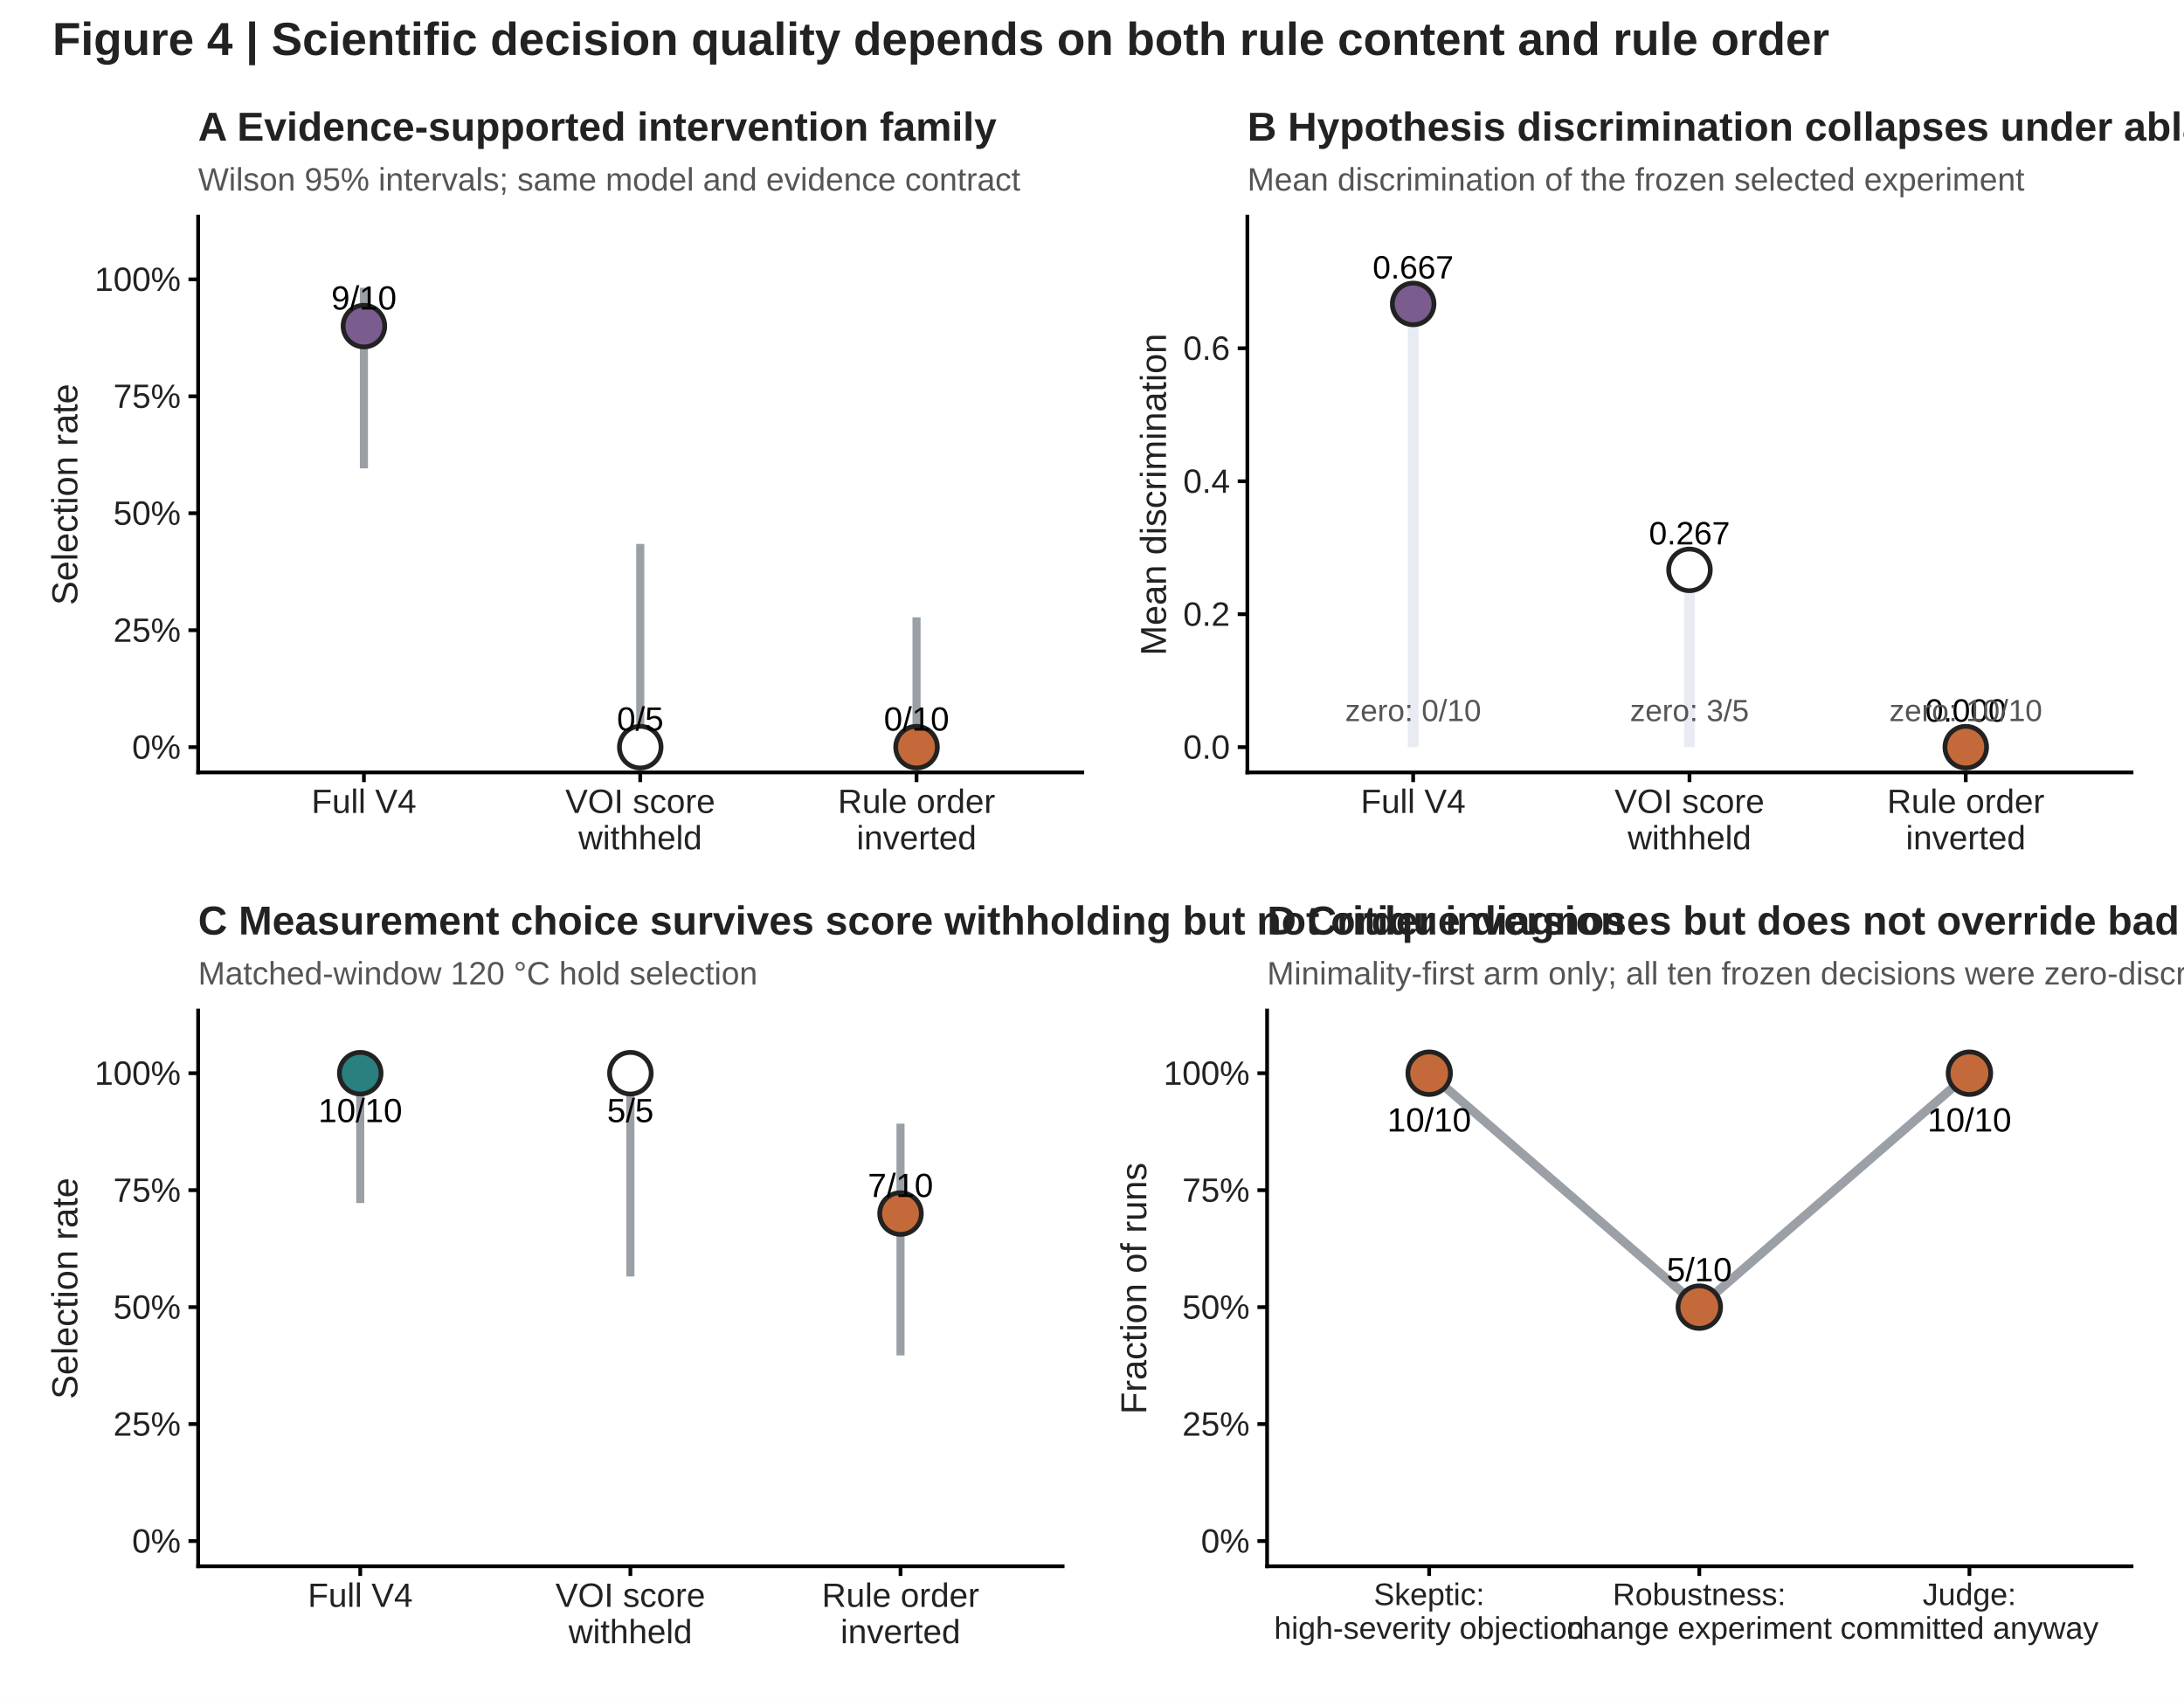
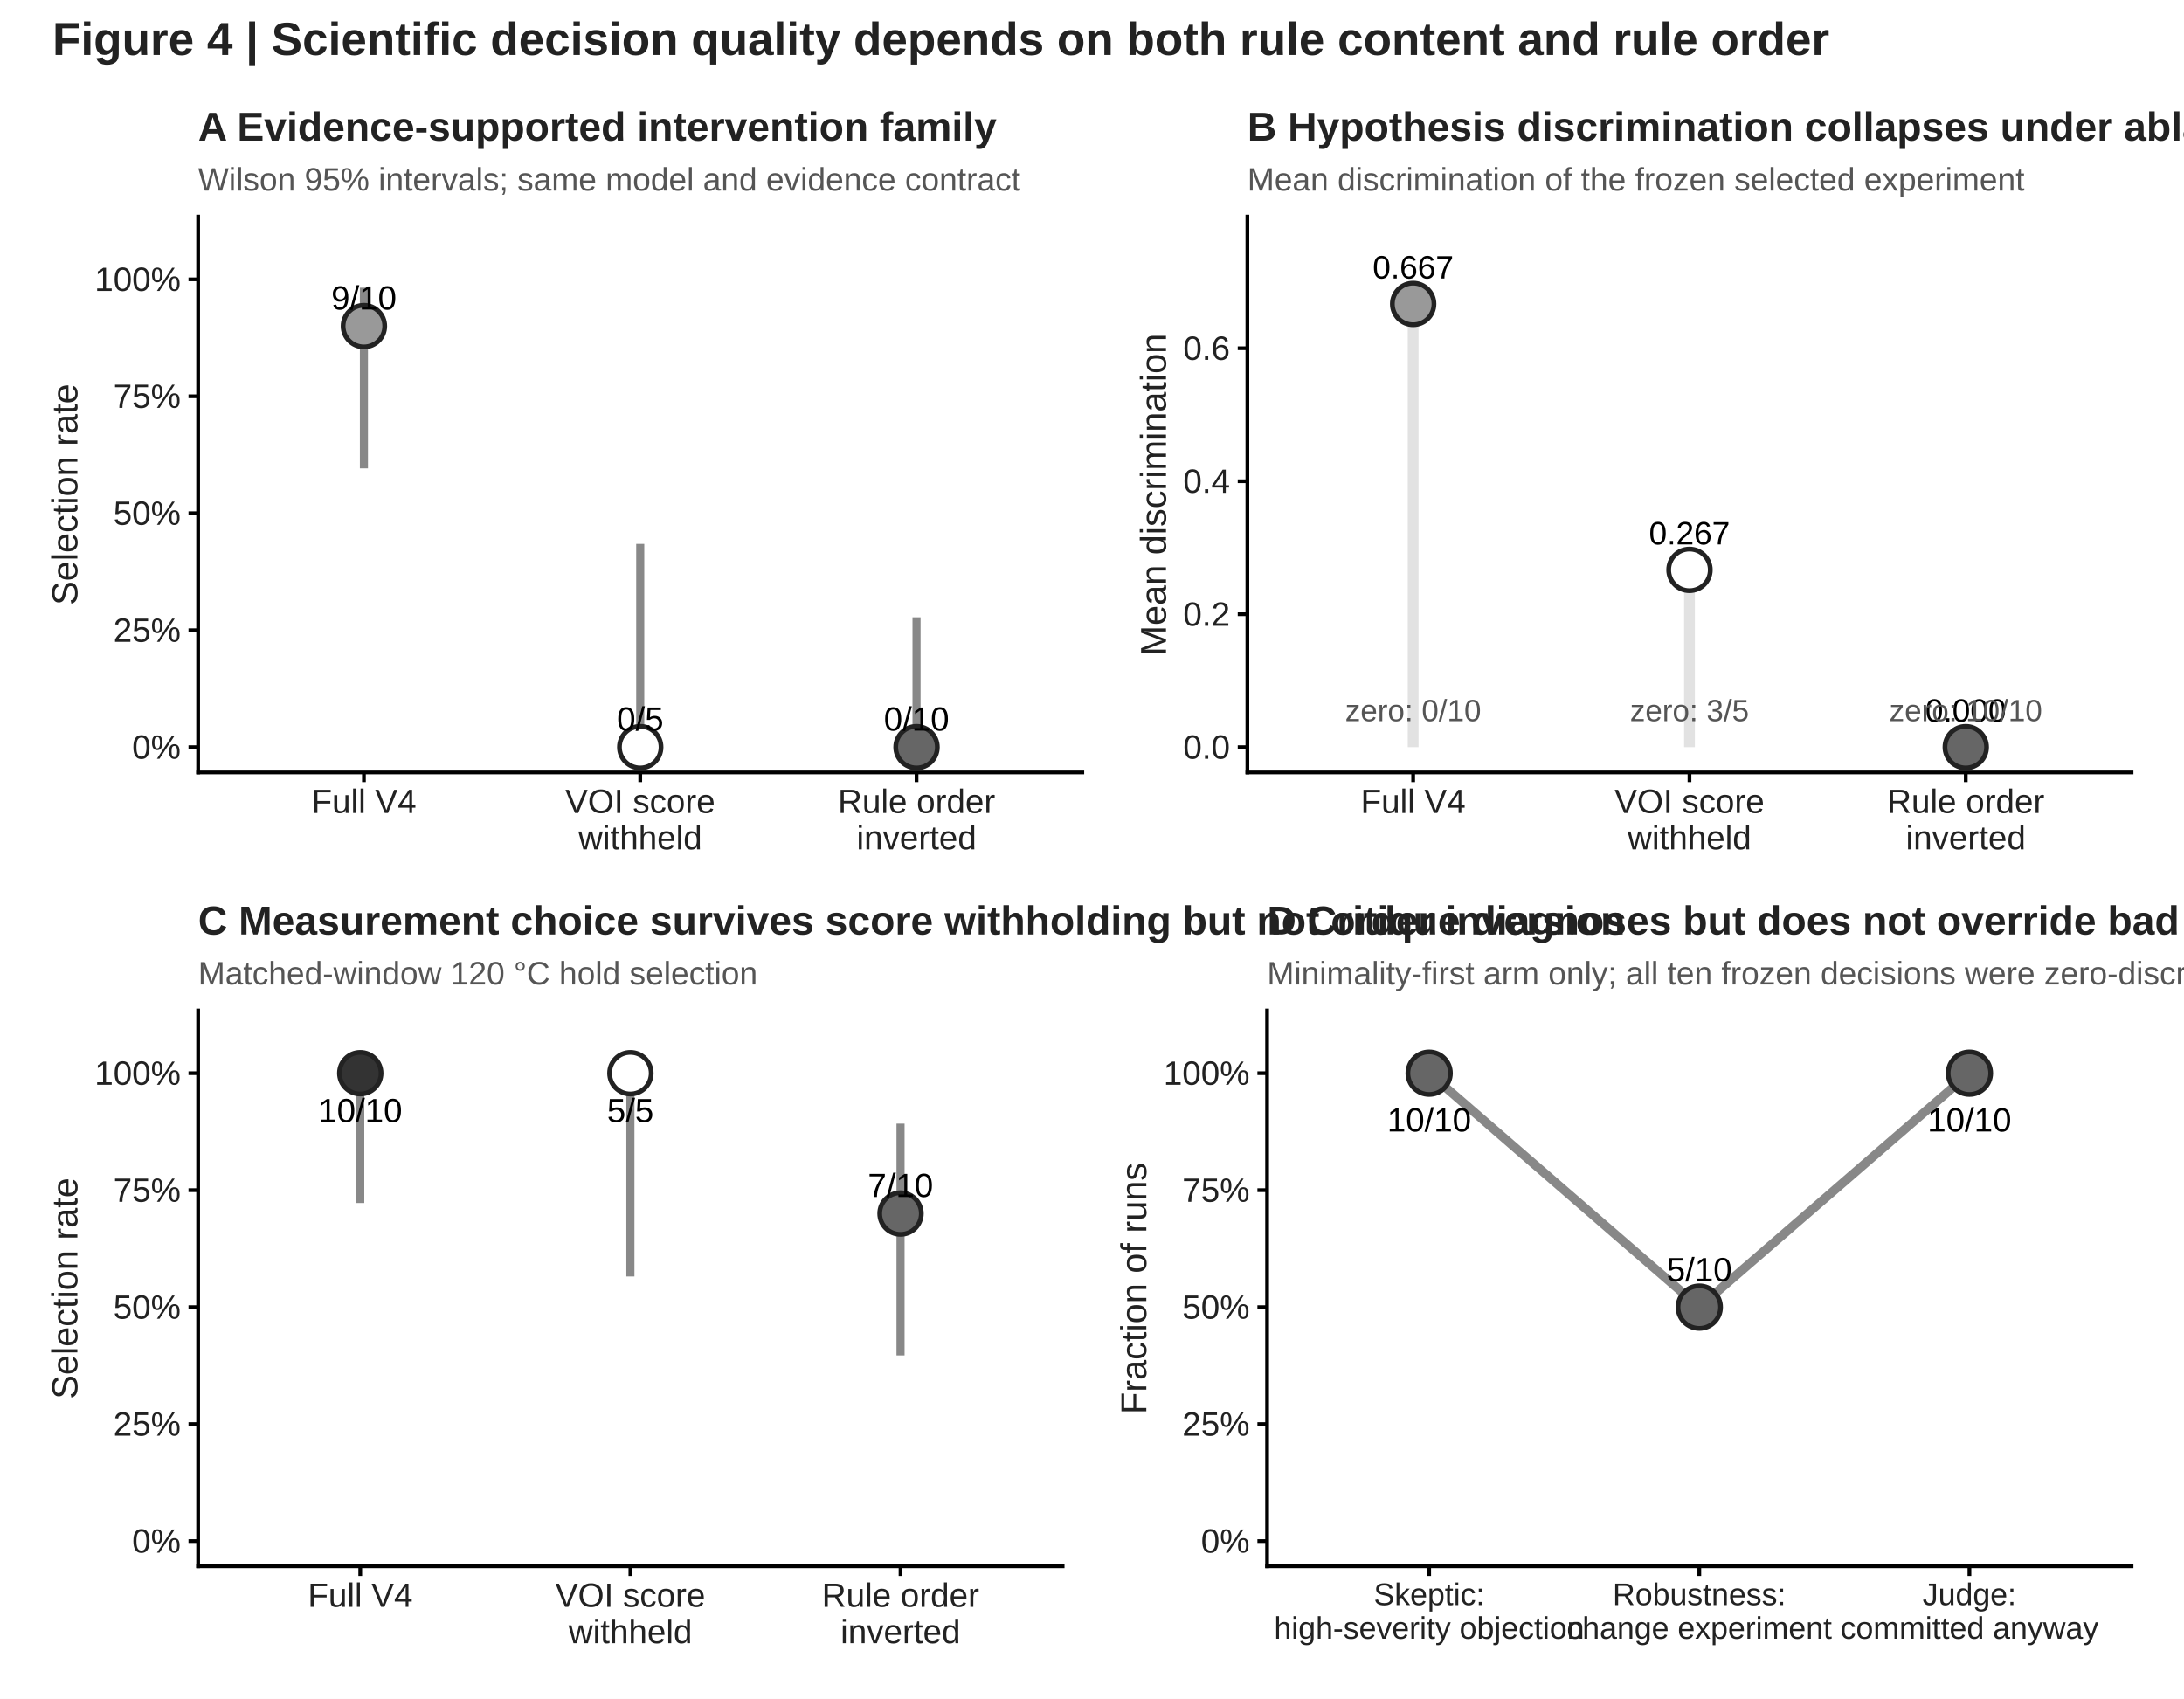
<svg xmlns="http://www.w3.org/2000/svg" width="518.40pt" height="403.20pt" viewBox="0 0 518.40 403.20">
  <g class="svglite">
    <defs>
      <style type="text/css">
    .svglite line, .svglite polyline, .svglite polygon, .svglite path, .svglite rect, .svglite circle {
      fill: none;
      stroke: #000000;
      stroke-linecap: round;
      stroke-linejoin: round;
      stroke-miterlimit: 10.00;
    }
    .svglite text {
      white-space: pre;
    }
    .svglite g.glyphgroup path {
      fill: inherit;
      stroke: none;
    }
  </style>
    </defs>
    <rect width="100%" height="100%" style="stroke: none; fill: #FFFFFF;" />
    <defs>
      <clipPath id="cpMC4wMHw1MTguNDB8MC4wMHw0MDMuMjA=">
        <rect x="0.00" y="0.00" width="518.40" height="403.20" />
      </clipPath>
    </defs>
    <g clip-path="url(#cpMC4wMHw1MTguNDB8MC4wMHw0MDMuMjA=)">
      <rect x="0.00" y="0.00" width="518.40" height="403.20" style="stroke-width: 1.07; stroke: #FFFFFF; fill: #FFFFFF;" />
    </g>
    <defs>
      <clipPath id="cpNDcuMDN8NTA1Ljk1fDUxLjQyfDM3MS44MQ==">
        <rect x="47.03" y="51.42" width="458.91" height="320.39" />
      </clipPath>
    </defs>
    <g clip-path="url(#cpNDcuMDN8NTA1Ljk1fDUxLjQyfDM3MS44MQ==)">
</g>
    <g clip-path="url(#cpMC4wMHw1MTguNDB8MC4wMHw0MDMuMjA=)">
</g>
    <defs>
      <clipPath id="cpNDcuMDN8NTA1Ljk1fDUxLjQyfDE4My4zNg==">
        <rect x="47.03" y="51.42" width="458.91" height="131.93" />
      </clipPath>
    </defs>
    <g clip-path="url(#cpNDcuMDN8NTA1Ljk1fDUxLjQyfDE4My4zNg==)">
</g>
    <g clip-path="url(#cpMC4wMHw1MTguNDB8MC4wMHw0MDMuMjA=)">
</g>
    <g clip-path="url(#cpNDcuMDN8NTA1Ljk1fDUxLjQyfDE4My4zNg==)">
</g>
    <g clip-path="url(#cpMC4wMHw1MTguNDB8MC4wMHw0MDMuMjA=)">
</g>
    <defs>
      <clipPath id="cpNS40OHwyNjMuODd8MjAuODF8MjA5LjI2">
        <rect x="5.48" y="20.81" width="258.39" height="188.46" />
      </clipPath>
    </defs>
    <g clip-path="url(#cpNS40OHwyNjMuODd8MjAuODF8MjA5LjI2)">
      <rect x="5.48" y="20.81" width="258.39" height="188.46" style="stroke-width: 0.89; stroke: #FFFFFF; fill: #FFFFFF;" />
    </g>
    <g clip-path="url(#cpMC4wMHw1MTguNDB8MC4wMHw0MDMuMjA=)">
</g>
    <defs>
      <clipPath id="cpMjYzLjg3fDUxMi45MnwyMC44MXwyMDkuMjY=">
        <rect x="263.87" y="20.81" width="249.05" height="188.46" />
      </clipPath>
    </defs>
    <g clip-path="url(#cpMjYzLjg3fDUxMi45MnwyMC44MXwyMDkuMjY=)">
      <rect x="263.87" y="20.81" width="249.05" height="188.46" style="stroke-width: 0.89; stroke: #FFFFFF; fill: #FFFFFF;" />
    </g>
    <g clip-path="url(#cpMC4wMHw1MTguNDB8MC4wMHw0MDMuMjA=)">
</g>
    <defs>
      <clipPath id="cpNDcuMDN8MjU2LjkwfDUxLjQyfDE4My4zNg==">
        <rect x="47.03" y="51.42" width="209.86" height="131.93" />
      </clipPath>
    </defs>
    <g clip-path="url(#cpNDcuMDN8MjU2LjkwfDUxLjQyfDE4My4zNg==)">
      <rect x="47.03" y="51.42" width="209.86" height="131.93" style="stroke-width: 0.89; stroke: none; fill: #FFFFFF;" />
-       <polyline points="86.38,68.29 86.38,68.29 " style="stroke-width: 1.92; stroke: #9AA0A6; stroke-linecap: butt;" />
-       <polyline points="86.38,68.29 86.38,111.19 " style="stroke-width: 1.92; stroke: #9AA0A6; stroke-linecap: butt;" />
-       <polyline points="86.38,111.19 86.38,111.19 " style="stroke-width: 1.92; stroke: #9AA0A6; stroke-linecap: butt;" />
-       <polyline points="151.97,129.11 151.97,129.11 " style="stroke-width: 1.92; stroke: #9AA0A6; stroke-linecap: butt;" />
-       <polyline points="151.97,129.11 151.97,177.36 " style="stroke-width: 1.92; stroke: #9AA0A6; stroke-linecap: butt;" />
-       <polyline points="151.97,177.36 151.97,177.36 " style="stroke-width: 1.92; stroke: #9AA0A6; stroke-linecap: butt;" />
-       <polyline points="217.55,146.54 217.55,146.54 " style="stroke-width: 1.92; stroke: #9AA0A6; stroke-linecap: butt;" />
-       <polyline points="217.55,146.54 217.55,177.36 " style="stroke-width: 1.92; stroke: #9AA0A6; stroke-linecap: butt;" />
-       <polyline points="217.55,177.36 217.55,177.36 " style="stroke-width: 1.92; stroke: #9AA0A6; stroke-linecap: butt;" />
-       <circle cx="86.38" cy="77.41" r="4.94" style="stroke-width: 1.13; stroke: #222222; fill: #7A5C8E;" />
+       <polyline points="86.38,68.29 86.38,68.29 " style="stroke-width: 1.92; stroke: #888888; stroke-linecap: butt;" />
+       <polyline points="86.38,68.29 86.38,111.19 " style="stroke-width: 1.92; stroke: #888888; stroke-linecap: butt;" />
+       <polyline points="86.38,111.19 86.38,111.19 " style="stroke-width: 1.92; stroke: #888888; stroke-linecap: butt;" />
+       <polyline points="151.97,129.11 151.97,129.11 " style="stroke-width: 1.92; stroke: #888888; stroke-linecap: butt;" />
+       <polyline points="151.97,129.11 151.97,177.36 " style="stroke-width: 1.92; stroke: #888888; stroke-linecap: butt;" />
+       <polyline points="151.97,177.36 151.97,177.36 " style="stroke-width: 1.92; stroke: #888888; stroke-linecap: butt;" />
+       <polyline points="217.55,146.54 217.55,146.54 " style="stroke-width: 1.92; stroke: #888888; stroke-linecap: butt;" />
+       <polyline points="217.55,146.54 217.55,177.36 " style="stroke-width: 1.92; stroke: #888888; stroke-linecap: butt;" />
+       <polyline points="217.55,177.36 217.55,177.36 " style="stroke-width: 1.92; stroke: #888888; stroke-linecap: butt;" />
+       <circle cx="86.38" cy="77.41" r="4.94" style="stroke-width: 1.13; stroke: #222222; fill: #999999;" />
      <circle cx="151.97" cy="177.36" r="4.94" style="stroke-width: 1.13; stroke: #222222; fill: #FFFFFF;" />
-       <circle cx="217.55" cy="177.36" r="4.94" style="stroke-width: 1.13; stroke: #222222; fill: #C46A3A;" />
+       <circle cx="217.55" cy="177.36" r="4.94" style="stroke-width: 1.13; stroke: #222222; fill: #666666;" />
      <text x="86.38" y="73.48" text-anchor="middle" style="font-size: 7.97px; font-family: &quot;Liberation Sans&quot;;" textLength="15.47px" lengthAdjust="spacingAndGlyphs">9/10</text>
      <text x="151.97" y="173.43" text-anchor="middle" style="font-size: 7.97px; font-family: &quot;Liberation Sans&quot;;" textLength="11.05px" lengthAdjust="spacingAndGlyphs">0/5</text>
      <text x="217.55" y="173.43" text-anchor="middle" style="font-size: 7.97px; font-family: &quot;Liberation Sans&quot;;" textLength="15.47px" lengthAdjust="spacingAndGlyphs">0/10</text>
    </g>
    <g clip-path="url(#cpMC4wMHw1MTguNDB8MC4wMHw0MDMuMjA=)">
      <polyline points="47.03,183.36 47.03,51.42 " style="stroke-width: 0.89; stroke-linecap: square;" />
      <text x="42.91" y="180.11" text-anchor="end" style="font-size: 8.00px;fill: #222222; font-family: &quot;Liberation Sans&quot;;" textLength="11.56px" lengthAdjust="spacingAndGlyphs">0%</text>
      <text x="42.91" y="152.35" text-anchor="end" style="font-size: 8.00px;fill: #222222; font-family: &quot;Liberation Sans&quot;;" textLength="16.02px" lengthAdjust="spacingAndGlyphs">25%</text>
      <text x="42.91" y="124.58" text-anchor="end" style="font-size: 8.00px;fill: #222222; font-family: &quot;Liberation Sans&quot;;" textLength="16.02px" lengthAdjust="spacingAndGlyphs">50%</text>
      <text x="42.91" y="96.82" text-anchor="end" style="font-size: 8.00px;fill: #222222; font-family: &quot;Liberation Sans&quot;;" textLength="16.02px" lengthAdjust="spacingAndGlyphs">75%</text>
      <text x="42.91" y="69.06" text-anchor="end" style="font-size: 8.00px;fill: #222222; font-family: &quot;Liberation Sans&quot;;" textLength="20.47px" lengthAdjust="spacingAndGlyphs">100%</text>
      <polyline points="44.74,177.36 47.03,177.36 " style="stroke-width: 0.89; stroke-linecap: butt;" />
      <polyline points="44.74,149.60 47.03,149.60 " style="stroke-width: 0.89; stroke-linecap: butt;" />
      <polyline points="44.74,121.83 47.03,121.83 " style="stroke-width: 0.89; stroke-linecap: butt;" />
      <polyline points="44.74,94.07 47.03,94.07 " style="stroke-width: 0.89; stroke-linecap: butt;" />
      <polyline points="44.74,66.31 47.03,66.31 " style="stroke-width: 0.89; stroke-linecap: butt;" />
      <polyline points="47.03,183.36 256.90,183.36 " style="stroke-width: 0.89; stroke-linecap: square;" />
      <polyline points="86.38,185.65 86.38,183.36 " style="stroke-width: 0.89; stroke-linecap: butt;" />
      <polyline points="151.97,185.65 151.97,183.36 " style="stroke-width: 0.89; stroke-linecap: butt;" />
      <polyline points="217.55,185.65 217.55,183.36 " style="stroke-width: 0.89; stroke-linecap: butt;" />
      <text x="86.38" y="192.98" text-anchor="middle" style="font-size: 8.00px;fill: #222222; font-family: &quot;Liberation Sans&quot;;" textLength="24.92px" lengthAdjust="spacingAndGlyphs">Full V4</text>
      <text x="151.97" y="192.98" text-anchor="middle" style="font-size: 8.00px;fill: #222222; font-family: &quot;Liberation Sans&quot;;" textLength="35.58px" lengthAdjust="spacingAndGlyphs">VOI score</text>
      <text x="151.97" y="201.62" text-anchor="middle" style="font-size: 8.00px;fill: #222222; font-family: &quot;Liberation Sans&quot;;" textLength="29.38px" lengthAdjust="spacingAndGlyphs">withheld</text>
      <text x="217.55" y="192.98" text-anchor="middle" style="font-size: 8.00px;fill: #222222; font-family: &quot;Liberation Sans&quot;;" textLength="37.39px" lengthAdjust="spacingAndGlyphs">Rule order</text>
      <text x="217.55" y="201.62" text-anchor="middle" style="font-size: 8.00px;fill: #222222; font-family: &quot;Liberation Sans&quot;;" textLength="28.48px" lengthAdjust="spacingAndGlyphs">inverted</text>
      <text transform="translate(18.36,117.39) rotate(-90)" text-anchor="middle" style="font-size: 8.60px;fill: #222222; font-family: &quot;Liberation Sans&quot;;" textLength="52.56px" lengthAdjust="spacingAndGlyphs">Selection rate</text>
      <text x="47.03" y="45.24" style="font-size: 7.70px;fill: #555555; font-family: &quot;Liberation Sans&quot;;" textLength="195.00px" lengthAdjust="spacingAndGlyphs">Wilson 95% intervals; same model and evidence contract</text>
      <text x="47.03" y="33.38" style="font-size: 9.60px; font-weight: bold;fill: #222222; font-family: &quot;Liberation Sans&quot;;" textLength="192.02px" lengthAdjust="spacingAndGlyphs">A  Evidence-supported intervention family</text>
    </g>
    <defs>
      <clipPath id="cpMjk2LjA4fDUwNS45NXw1MS40MnwxODMuMzY=">
        <rect x="296.08" y="51.42" width="209.86" height="131.93" />
      </clipPath>
    </defs>
    <g clip-path="url(#cpMjk2LjA4fDUwNS45NXw1MS40MnwxODMuMzY=)">
      <rect x="296.08" y="51.42" width="209.86" height="131.93" style="stroke-width: 0.89; stroke: none; fill: #FFFFFF;" />
-       <line x1="335.43" y1="177.36" x2="335.43" y2="72.15" style="stroke-width: 2.56; stroke: #E8ECF2; stroke-linecap: butt;" />
-       <line x1="401.02" y1="177.36" x2="401.02" y2="135.28" style="stroke-width: 2.56; stroke: #E8ECF2; stroke-linecap: butt;" />
-       <line x1="466.60" y1="177.36" x2="466.60" y2="177.36" style="stroke-width: 2.56; stroke: #E8ECF2; stroke-linecap: butt;" />
-       <circle cx="335.43" cy="72.15" r="4.94" style="stroke-width: 1.13; stroke: #222222; fill: #7A5C8E;" />
+       <line x1="335.43" y1="177.36" x2="335.43" y2="72.15" style="stroke-width: 2.56; stroke: #E2E2E2; stroke-linecap: butt;" />
+       <line x1="401.02" y1="177.36" x2="401.02" y2="135.28" style="stroke-width: 2.56; stroke: #E2E2E2; stroke-linecap: butt;" />
+       <line x1="466.60" y1="177.36" x2="466.60" y2="177.36" style="stroke-width: 2.56; stroke: #E2E2E2; stroke-linecap: butt;" />
+       <circle cx="335.43" cy="72.15" r="4.94" style="stroke-width: 1.13; stroke: #222222; fill: #999999;" />
      <circle cx="401.02" cy="135.28" r="4.94" style="stroke-width: 1.13; stroke: #222222; fill: #FFFFFF;" />
-       <circle cx="466.60" cy="177.36" r="4.94" style="stroke-width: 1.13; stroke: #222222; fill: #C46A3A;" />
+       <circle cx="466.60" cy="177.36" r="4.94" style="stroke-width: 1.13; stroke: #222222; fill: #666666;" />
      <text x="335.43" y="66.11" text-anchor="middle" style="font-size: 7.68px; font-family: &quot;Liberation Sans&quot;;" textLength="19.19px" lengthAdjust="spacingAndGlyphs">0.667</text>
      <text x="401.02" y="129.24" text-anchor="middle" style="font-size: 7.68px; font-family: &quot;Liberation Sans&quot;;" textLength="19.19px" lengthAdjust="spacingAndGlyphs">0.267</text>
      <text x="466.60" y="171.32" text-anchor="middle" style="font-size: 7.68px; font-family: &quot;Liberation Sans&quot;;" textLength="19.19px" lengthAdjust="spacingAndGlyphs">0.000</text>
      <text x="335.43" y="171.18" text-anchor="middle" style="font-size: 7.26px;fill: #555555; font-family: &quot;Liberation Sans&quot;;" textLength="32.25px" lengthAdjust="spacingAndGlyphs">zero: 0/10</text>
      <text x="401.02" y="171.18" text-anchor="middle" style="font-size: 7.26px;fill: #555555; font-family: &quot;Liberation Sans&quot;;" textLength="28.22px" lengthAdjust="spacingAndGlyphs">zero: 3/5</text>
      <text x="466.60" y="171.18" text-anchor="middle" style="font-size: 7.26px;fill: #555555; font-family: &quot;Liberation Sans&quot;;" textLength="36.28px" lengthAdjust="spacingAndGlyphs">zero: 10/10</text>
    </g>
    <g clip-path="url(#cpMC4wMHw1MTguNDB8MC4wMHw0MDMuMjA=)">
      <polyline points="296.08,183.36 296.08,51.42 " style="stroke-width: 0.89; stroke-linecap: square;" />
      <text x="291.96" y="180.11" text-anchor="end" style="font-size: 8.00px;fill: #222222; font-family: &quot;Liberation Sans&quot;;" textLength="11.12px" lengthAdjust="spacingAndGlyphs">0.0</text>
      <text x="291.96" y="148.55" text-anchor="end" style="font-size: 8.00px;fill: #222222; font-family: &quot;Liberation Sans&quot;;" textLength="11.12px" lengthAdjust="spacingAndGlyphs">0.2</text>
      <text x="291.96" y="116.99" text-anchor="end" style="font-size: 8.00px;fill: #222222; font-family: &quot;Liberation Sans&quot;;" textLength="11.12px" lengthAdjust="spacingAndGlyphs">0.4</text>
      <text x="291.96" y="85.42" text-anchor="end" style="font-size: 8.00px;fill: #222222; font-family: &quot;Liberation Sans&quot;;" textLength="11.12px" lengthAdjust="spacingAndGlyphs">0.6</text>
      <polyline points="293.79,177.36 296.08,177.36 " style="stroke-width: 0.89; stroke-linecap: butt;" />
      <polyline points="293.79,145.80 296.08,145.80 " style="stroke-width: 0.89; stroke-linecap: butt;" />
      <polyline points="293.79,114.24 296.08,114.24 " style="stroke-width: 0.89; stroke-linecap: butt;" />
      <polyline points="293.79,82.67 296.08,82.67 " style="stroke-width: 0.89; stroke-linecap: butt;" />
      <polyline points="296.08,183.36 505.95,183.36 " style="stroke-width: 0.89; stroke-linecap: square;" />
      <polyline points="335.43,185.65 335.43,183.36 " style="stroke-width: 0.89; stroke-linecap: butt;" />
      <polyline points="401.02,185.65 401.02,183.36 " style="stroke-width: 0.89; stroke-linecap: butt;" />
      <polyline points="466.60,185.65 466.60,183.36 " style="stroke-width: 0.89; stroke-linecap: butt;" />
      <text x="335.43" y="192.98" text-anchor="middle" style="font-size: 8.00px;fill: #222222; font-family: &quot;Liberation Sans&quot;;" textLength="24.92px" lengthAdjust="spacingAndGlyphs">Full V4</text>
      <text x="401.02" y="192.98" text-anchor="middle" style="font-size: 8.00px;fill: #222222; font-family: &quot;Liberation Sans&quot;;" textLength="35.58px" lengthAdjust="spacingAndGlyphs">VOI score</text>
      <text x="401.02" y="201.62" text-anchor="middle" style="font-size: 8.00px;fill: #222222; font-family: &quot;Liberation Sans&quot;;" textLength="29.38px" lengthAdjust="spacingAndGlyphs">withheld</text>
      <text x="466.60" y="192.98" text-anchor="middle" style="font-size: 8.00px;fill: #222222; font-family: &quot;Liberation Sans&quot;;" textLength="37.39px" lengthAdjust="spacingAndGlyphs">Rule order</text>
      <text x="466.60" y="201.62" text-anchor="middle" style="font-size: 8.00px;fill: #222222; font-family: &quot;Liberation Sans&quot;;" textLength="28.48px" lengthAdjust="spacingAndGlyphs">inverted</text>
      <text transform="translate(276.76,117.39) rotate(-90)" text-anchor="middle" style="font-size: 8.60px;fill: #222222; font-family: &quot;Liberation Sans&quot;;" textLength="76.42px" lengthAdjust="spacingAndGlyphs">Mean discrimination</text>
      <text x="296.08" y="45.24" style="font-size: 7.70px;fill: #555555; font-family: &quot;Liberation Sans&quot;;" textLength="184.34px" lengthAdjust="spacingAndGlyphs">Mean discrimination of the frozen selected experiment</text>
      <text x="296.08" y="33.38" style="font-size: 9.60px; font-weight: bold;fill: #222222; font-family: &quot;Liberation Sans&quot;;" textLength="247.30px" lengthAdjust="spacingAndGlyphs">B  Hypothesis discrimination collapses under ablation</text>
    </g>
    <defs>
      <clipPath id="cpNDcuMDN8NTA1Ljk1fDIzOS44OHwzNzEuODE=">
        <rect x="47.03" y="239.88" width="458.91" height="131.93" />
      </clipPath>
    </defs>
    <g clip-path="url(#cpNDcuMDN8NTA1Ljk1fDIzOS44OHwzNzEuODE=)">
</g>
    <g clip-path="url(#cpMC4wMHw1MTguNDB8MC4wMHw0MDMuMjA=)">
</g>
    <g clip-path="url(#cpNDcuMDN8NTA1Ljk1fDIzOS44OHwzNzEuODE=)">
</g>
    <g clip-path="url(#cpMC4wMHw1MTguNDB8MC4wMHw0MDMuMjA=)">
</g>
    <defs>
      <clipPath id="cpNS40OHwyNTkuMjB8MjA5LjI2fDM5Ny43Mg==">
        <rect x="5.48" y="209.26" width="253.72" height="188.46" />
      </clipPath>
    </defs>
    <g clip-path="url(#cpNS40OHwyNTkuMjB8MjA5LjI2fDM5Ny43Mg==)">
      <rect x="5.48" y="209.26" width="253.72" height="188.46" style="stroke-width: 0.89; stroke: #FFFFFF; fill: #FFFFFF;" />
    </g>
    <g clip-path="url(#cpMC4wMHw1MTguNDB8MC4wMHw0MDMuMjA=)">
</g>
    <defs>
      <clipPath id="cpMjU5LjIwfDUxMi45MnwyMDkuMjZ8Mzk3Ljcy">
        <rect x="259.20" y="209.26" width="253.72" height="188.46" />
      </clipPath>
    </defs>
    <g clip-path="url(#cpMjU5LjIwfDUxMi45MnwyMDkuMjZ8Mzk3Ljcy)">
      <rect x="259.20" y="209.26" width="253.72" height="188.46" style="stroke-width: 0.89; stroke: #FFFFFF; fill: #FFFFFF;" />
    </g>
    <g clip-path="url(#cpMC4wMHw1MTguNDB8MC4wMHw0MDMuMjA=)">
</g>
    <defs>
      <clipPath id="cpNDcuMDN8MjUyLjIzfDIzOS44OHwzNzEuODE=">
        <rect x="47.03" y="239.88" width="205.19" height="131.93" />
      </clipPath>
    </defs>
    <g clip-path="url(#cpNDcuMDN8MjUyLjIzfDIzOS44OHwzNzEuODE=)">
      <rect x="47.03" y="239.88" width="205.19" height="131.93" style="stroke-width: 0.89; stroke: none; fill: #FFFFFF;" />
-       <polyline points="85.51,254.76 85.51,254.76 " style="stroke-width: 1.92; stroke: #9AA0A6; stroke-linecap: butt;" />
-       <polyline points="85.51,254.76 85.51,285.58 " style="stroke-width: 1.92; stroke: #9AA0A6; stroke-linecap: butt;" />
-       <polyline points="85.51,285.58 85.51,285.58 " style="stroke-width: 1.92; stroke: #9AA0A6; stroke-linecap: butt;" />
-       <polyline points="149.63,254.76 149.63,254.76 " style="stroke-width: 1.92; stroke: #9AA0A6; stroke-linecap: butt;" />
-       <polyline points="149.63,254.76 149.63,303.02 " style="stroke-width: 1.92; stroke: #9AA0A6; stroke-linecap: butt;" />
-       <polyline points="149.63,303.02 149.63,303.02 " style="stroke-width: 1.92; stroke: #9AA0A6; stroke-linecap: butt;" />
-       <polyline points="213.75,266.73 213.75,266.73 " style="stroke-width: 1.92; stroke: #9AA0A6; stroke-linecap: butt;" />
-       <polyline points="213.75,266.73 213.75,321.75 " style="stroke-width: 1.92; stroke: #9AA0A6; stroke-linecap: butt;" />
-       <polyline points="213.75,321.75 213.75,321.75 " style="stroke-width: 1.92; stroke: #9AA0A6; stroke-linecap: butt;" />
-       <circle cx="85.51" cy="254.76" r="4.94" style="stroke-width: 1.13; stroke: #222222; fill: #2A7F7F;" />
+       <polyline points="85.51,254.76 85.51,254.76 " style="stroke-width: 1.92; stroke: #888888; stroke-linecap: butt;" />
+       <polyline points="85.51,254.76 85.51,285.58 " style="stroke-width: 1.92; stroke: #888888; stroke-linecap: butt;" />
+       <polyline points="85.51,285.58 85.51,285.58 " style="stroke-width: 1.92; stroke: #888888; stroke-linecap: butt;" />
+       <polyline points="149.63,254.76 149.63,254.76 " style="stroke-width: 1.92; stroke: #888888; stroke-linecap: butt;" />
+       <polyline points="149.63,254.76 149.63,303.02 " style="stroke-width: 1.92; stroke: #888888; stroke-linecap: butt;" />
+       <polyline points="149.63,303.02 149.63,303.02 " style="stroke-width: 1.92; stroke: #888888; stroke-linecap: butt;" />
+       <polyline points="213.75,266.73 213.75,266.73 " style="stroke-width: 1.92; stroke: #888888; stroke-linecap: butt;" />
+       <polyline points="213.75,266.73 213.75,321.75 " style="stroke-width: 1.92; stroke: #888888; stroke-linecap: butt;" />
+       <polyline points="213.75,321.75 213.75,321.75 " style="stroke-width: 1.92; stroke: #888888; stroke-linecap: butt;" />
+       <circle cx="85.51" cy="254.76" r="4.94" style="stroke-width: 1.13; stroke: #222222; fill: #333333;" />
      <circle cx="149.63" cy="254.76" r="4.94" style="stroke-width: 1.13; stroke: #222222; fill: #FFFFFF;" />
-       <circle cx="213.75" cy="288.08" r="4.94" style="stroke-width: 1.13; stroke: #222222; fill: #C46A3A;" />
+       <circle cx="213.75" cy="288.08" r="4.94" style="stroke-width: 1.13; stroke: #222222; fill: #666666;" />
      <text x="85.51" y="266.38" text-anchor="middle" style="font-size: 7.97px; font-family: &quot;Liberation Sans&quot;;" textLength="19.89px" lengthAdjust="spacingAndGlyphs">10/10</text>
      <text x="149.63" y="266.38" text-anchor="middle" style="font-size: 7.97px; font-family: &quot;Liberation Sans&quot;;" textLength="11.05px" lengthAdjust="spacingAndGlyphs">5/5</text>
      <text x="213.75" y="284.15" text-anchor="middle" style="font-size: 7.97px; font-family: &quot;Liberation Sans&quot;;" textLength="15.47px" lengthAdjust="spacingAndGlyphs">7/10</text>
    </g>
    <g clip-path="url(#cpMC4wMHw1MTguNDB8MC4wMHw0MDMuMjA=)">
      <polyline points="47.03,371.81 47.03,239.88 " style="stroke-width: 0.89; stroke-linecap: square;" />
      <text x="42.91" y="368.57" text-anchor="end" style="font-size: 8.00px;fill: #222222; font-family: &quot;Liberation Sans&quot;;" textLength="11.56px" lengthAdjust="spacingAndGlyphs">0%</text>
      <text x="42.91" y="340.80" text-anchor="end" style="font-size: 8.00px;fill: #222222; font-family: &quot;Liberation Sans&quot;;" textLength="16.02px" lengthAdjust="spacingAndGlyphs">25%</text>
      <text x="42.91" y="313.04" text-anchor="end" style="font-size: 8.00px;fill: #222222; font-family: &quot;Liberation Sans&quot;;" textLength="16.02px" lengthAdjust="spacingAndGlyphs">50%</text>
      <text x="42.91" y="285.28" text-anchor="end" style="font-size: 8.00px;fill: #222222; font-family: &quot;Liberation Sans&quot;;" textLength="16.02px" lengthAdjust="spacingAndGlyphs">75%</text>
      <text x="42.91" y="257.51" text-anchor="end" style="font-size: 8.00px;fill: #222222; font-family: &quot;Liberation Sans&quot;;" textLength="20.47px" lengthAdjust="spacingAndGlyphs">100%</text>
      <polyline points="44.74,365.82 47.03,365.82 " style="stroke-width: 0.89; stroke-linecap: butt;" />
      <polyline points="44.74,338.05 47.03,338.05 " style="stroke-width: 0.89; stroke-linecap: butt;" />
      <polyline points="44.74,310.29 47.03,310.29 " style="stroke-width: 0.89; stroke-linecap: butt;" />
      <polyline points="44.74,282.53 47.03,282.53 " style="stroke-width: 0.89; stroke-linecap: butt;" />
      <polyline points="44.74,254.76 47.03,254.76 " style="stroke-width: 0.89; stroke-linecap: butt;" />
      <polyline points="47.03,371.81 252.23,371.81 " style="stroke-width: 0.89; stroke-linecap: square;" />
      <polyline points="85.51,374.11 85.51,371.81 " style="stroke-width: 0.89; stroke-linecap: butt;" />
      <polyline points="149.63,374.11 149.63,371.81 " style="stroke-width: 0.89; stroke-linecap: butt;" />
      <polyline points="213.75,374.11 213.75,371.81 " style="stroke-width: 0.89; stroke-linecap: butt;" />
      <text x="85.51" y="381.44" text-anchor="middle" style="font-size: 8.00px;fill: #222222; font-family: &quot;Liberation Sans&quot;;" textLength="24.92px" lengthAdjust="spacingAndGlyphs">Full V4</text>
      <text x="149.63" y="381.44" text-anchor="middle" style="font-size: 8.00px;fill: #222222; font-family: &quot;Liberation Sans&quot;;" textLength="35.58px" lengthAdjust="spacingAndGlyphs">VOI score</text>
      <text x="149.63" y="390.08" text-anchor="middle" style="font-size: 8.00px;fill: #222222; font-family: &quot;Liberation Sans&quot;;" textLength="29.38px" lengthAdjust="spacingAndGlyphs">withheld</text>
      <text x="213.75" y="381.44" text-anchor="middle" style="font-size: 8.00px;fill: #222222; font-family: &quot;Liberation Sans&quot;;" textLength="37.39px" lengthAdjust="spacingAndGlyphs">Rule order</text>
      <text x="213.75" y="390.08" text-anchor="middle" style="font-size: 8.00px;fill: #222222; font-family: &quot;Liberation Sans&quot;;" textLength="28.48px" lengthAdjust="spacingAndGlyphs">inverted</text>
      <text transform="translate(18.36,305.85) rotate(-90)" text-anchor="middle" style="font-size: 8.60px;fill: #222222; font-family: &quot;Liberation Sans&quot;;" textLength="52.56px" lengthAdjust="spacingAndGlyphs">Selection rate</text>
      <text x="47.03" y="233.70" style="font-size: 7.70px;fill: #555555; font-family: &quot;Liberation Sans&quot;;" textLength="132.66px" lengthAdjust="spacingAndGlyphs">Matched-window 120 °C hold selection</text>
      <text x="47.03" y="221.84" style="font-size: 9.60px; font-weight: bold;fill: #222222; font-family: &quot;Liberation Sans&quot;;" textLength="341.09px" lengthAdjust="spacingAndGlyphs">C  Measurement choice survives score withholding but not order inversion</text>
    </g>
    <defs>
      <clipPath id="cpMzAwLjc2fDUwNS45NXwyMzkuODh8MzcxLjgx">
        <rect x="300.76" y="239.88" width="205.19" height="131.93" />
      </clipPath>
    </defs>
    <g clip-path="url(#cpMzAwLjc2fDUwNS45NXwyMzkuODh8MzcxLjgx)">
      <rect x="300.76" y="239.88" width="205.19" height="131.93" style="stroke-width: 0.89; stroke: none; fill: #FFFFFF;" />
-       <polyline points="339.23,254.76 403.35,310.29 467.47,254.76 " style="stroke-width: 2.13; stroke: #9AA0A6; stroke-linecap: butt;" />
-       <circle cx="339.23" cy="254.76" r="5.05" style="stroke-width: 1.13; stroke: #222222; fill: #C46A3A;" />
-       <circle cx="403.35" cy="310.29" r="5.05" style="stroke-width: 1.13; stroke: #222222; fill: #C46A3A;" />
-       <circle cx="467.47" cy="254.76" r="5.05" style="stroke-width: 1.13; stroke: #222222; fill: #C46A3A;" />
+       <polyline points="339.23,254.76 403.35,310.29 467.47,254.76 " style="stroke-width: 2.13; stroke: #888888; stroke-linecap: butt;" />
+       <circle cx="339.23" cy="254.76" r="5.05" style="stroke-width: 1.13; stroke: #222222; fill: #666666;" />
+       <circle cx="403.35" cy="310.29" r="5.05" style="stroke-width: 1.13; stroke: #222222; fill: #666666;" />
+       <circle cx="467.47" cy="254.76" r="5.05" style="stroke-width: 1.13; stroke: #222222; fill: #666666;" />
      <text x="339.23" y="268.60" text-anchor="middle" style="font-size: 7.97px; font-family: &quot;Liberation Sans&quot;;" textLength="19.89px" lengthAdjust="spacingAndGlyphs">10/10</text>
      <text x="403.35" y="304.14" text-anchor="middle" style="font-size: 7.97px; font-family: &quot;Liberation Sans&quot;;" textLength="15.47px" lengthAdjust="spacingAndGlyphs">5/10</text>
      <text x="467.47" y="268.60" text-anchor="middle" style="font-size: 7.97px; font-family: &quot;Liberation Sans&quot;;" textLength="19.89px" lengthAdjust="spacingAndGlyphs">10/10</text>
    </g>
    <g clip-path="url(#cpMC4wMHw1MTguNDB8MC4wMHw0MDMuMjA=)">
      <polyline points="300.76,371.81 300.76,239.88 " style="stroke-width: 0.89; stroke-linecap: square;" />
      <text x="296.63" y="368.57" text-anchor="end" style="font-size: 8.00px;fill: #222222; font-family: &quot;Liberation Sans&quot;;" textLength="11.56px" lengthAdjust="spacingAndGlyphs">0%</text>
      <text x="296.63" y="340.80" text-anchor="end" style="font-size: 8.00px;fill: #222222; font-family: &quot;Liberation Sans&quot;;" textLength="16.02px" lengthAdjust="spacingAndGlyphs">25%</text>
      <text x="296.63" y="313.04" text-anchor="end" style="font-size: 8.00px;fill: #222222; font-family: &quot;Liberation Sans&quot;;" textLength="16.02px" lengthAdjust="spacingAndGlyphs">50%</text>
      <text x="296.63" y="285.28" text-anchor="end" style="font-size: 8.00px;fill: #222222; font-family: &quot;Liberation Sans&quot;;" textLength="16.02px" lengthAdjust="spacingAndGlyphs">75%</text>
      <text x="296.63" y="257.51" text-anchor="end" style="font-size: 8.00px;fill: #222222; font-family: &quot;Liberation Sans&quot;;" textLength="20.47px" lengthAdjust="spacingAndGlyphs">100%</text>
      <polyline points="298.46,365.82 300.76,365.82 " style="stroke-width: 0.89; stroke-linecap: butt;" />
      <polyline points="298.46,338.05 300.76,338.05 " style="stroke-width: 0.89; stroke-linecap: butt;" />
      <polyline points="298.46,310.29 300.76,310.29 " style="stroke-width: 0.89; stroke-linecap: butt;" />
      <polyline points="298.46,282.53 300.76,282.53 " style="stroke-width: 0.89; stroke-linecap: butt;" />
      <polyline points="298.46,254.76 300.76,254.76 " style="stroke-width: 0.89; stroke-linecap: butt;" />
      <polyline points="300.76,371.81 505.95,371.81 " style="stroke-width: 0.89; stroke-linecap: square;" />
      <polyline points="339.23,374.11 339.23,371.81 " style="stroke-width: 0.89; stroke-linecap: butt;" />
      <polyline points="403.35,374.11 403.35,371.81 " style="stroke-width: 0.89; stroke-linecap: butt;" />
      <polyline points="467.47,374.11 467.47,371.81 " style="stroke-width: 0.89; stroke-linecap: butt;" />
      <text x="339.23" y="381.02" text-anchor="middle" style="font-size: 7.40px;fill: #222222; font-family: &quot;Liberation Sans&quot;;" textLength="26.28px" lengthAdjust="spacingAndGlyphs">Skeptic:</text>
      <text x="339.23" y="389.01" text-anchor="middle" style="font-size: 7.40px;fill: #222222; font-family: &quot;Liberation Sans&quot;;" textLength="73.55px" lengthAdjust="spacingAndGlyphs">high-severity objection</text>
      <text x="403.35" y="381.02" text-anchor="middle" style="font-size: 7.40px;fill: #222222; font-family: &quot;Liberation Sans&quot;;" textLength="41.09px" lengthAdjust="spacingAndGlyphs">Robustness:</text>
      <text x="403.35" y="389.01" text-anchor="middle" style="font-size: 7.40px;fill: #222222; font-family: &quot;Liberation Sans&quot;;" textLength="62.86px" lengthAdjust="spacingAndGlyphs">change experiment</text>
      <text x="467.47" y="381.02" text-anchor="middle" style="font-size: 7.40px;fill: #222222; font-family: &quot;Liberation Sans&quot;;" textLength="22.19px" lengthAdjust="spacingAndGlyphs">Judge:</text>
      <text x="467.47" y="389.01" text-anchor="middle" style="font-size: 7.40px;fill: #222222; font-family: &quot;Liberation Sans&quot;;" textLength="61.20px" lengthAdjust="spacingAndGlyphs">committed anyway</text>
      <text transform="translate(272.09,305.85) rotate(-90)" text-anchor="middle" style="font-size: 8.60px;fill: #222222; font-family: &quot;Liberation Sans&quot;;" textLength="59.72px" lengthAdjust="spacingAndGlyphs">Fraction of runs</text>
      <text x="300.76" y="233.70" style="font-size: 7.70px;fill: #555555; font-family: &quot;Liberation Sans&quot;;" textLength="248.81px" lengthAdjust="spacingAndGlyphs">Minimality-first arm only; all ten frozen decisions were zero-discrimination</text>
      <text x="300.76" y="221.84" style="font-size: 9.60px; font-weight: bold;fill: #222222; font-family: &quot;Liberation Sans&quot;;" textLength="266.48px" lengthAdjust="spacingAndGlyphs">D  Critique diagnoses but does not override bad rule order</text>
      <text x="12.45" y="13.05" style="font-size: 11.00px; font-weight: bold;fill: #222222; font-family: &quot;Liberation Sans&quot;;" textLength="421.98px" lengthAdjust="spacingAndGlyphs">Figure 4 | Scientific decision quality depends on both rule content and rule order</text>
    </g>
  </g>
</svg>
